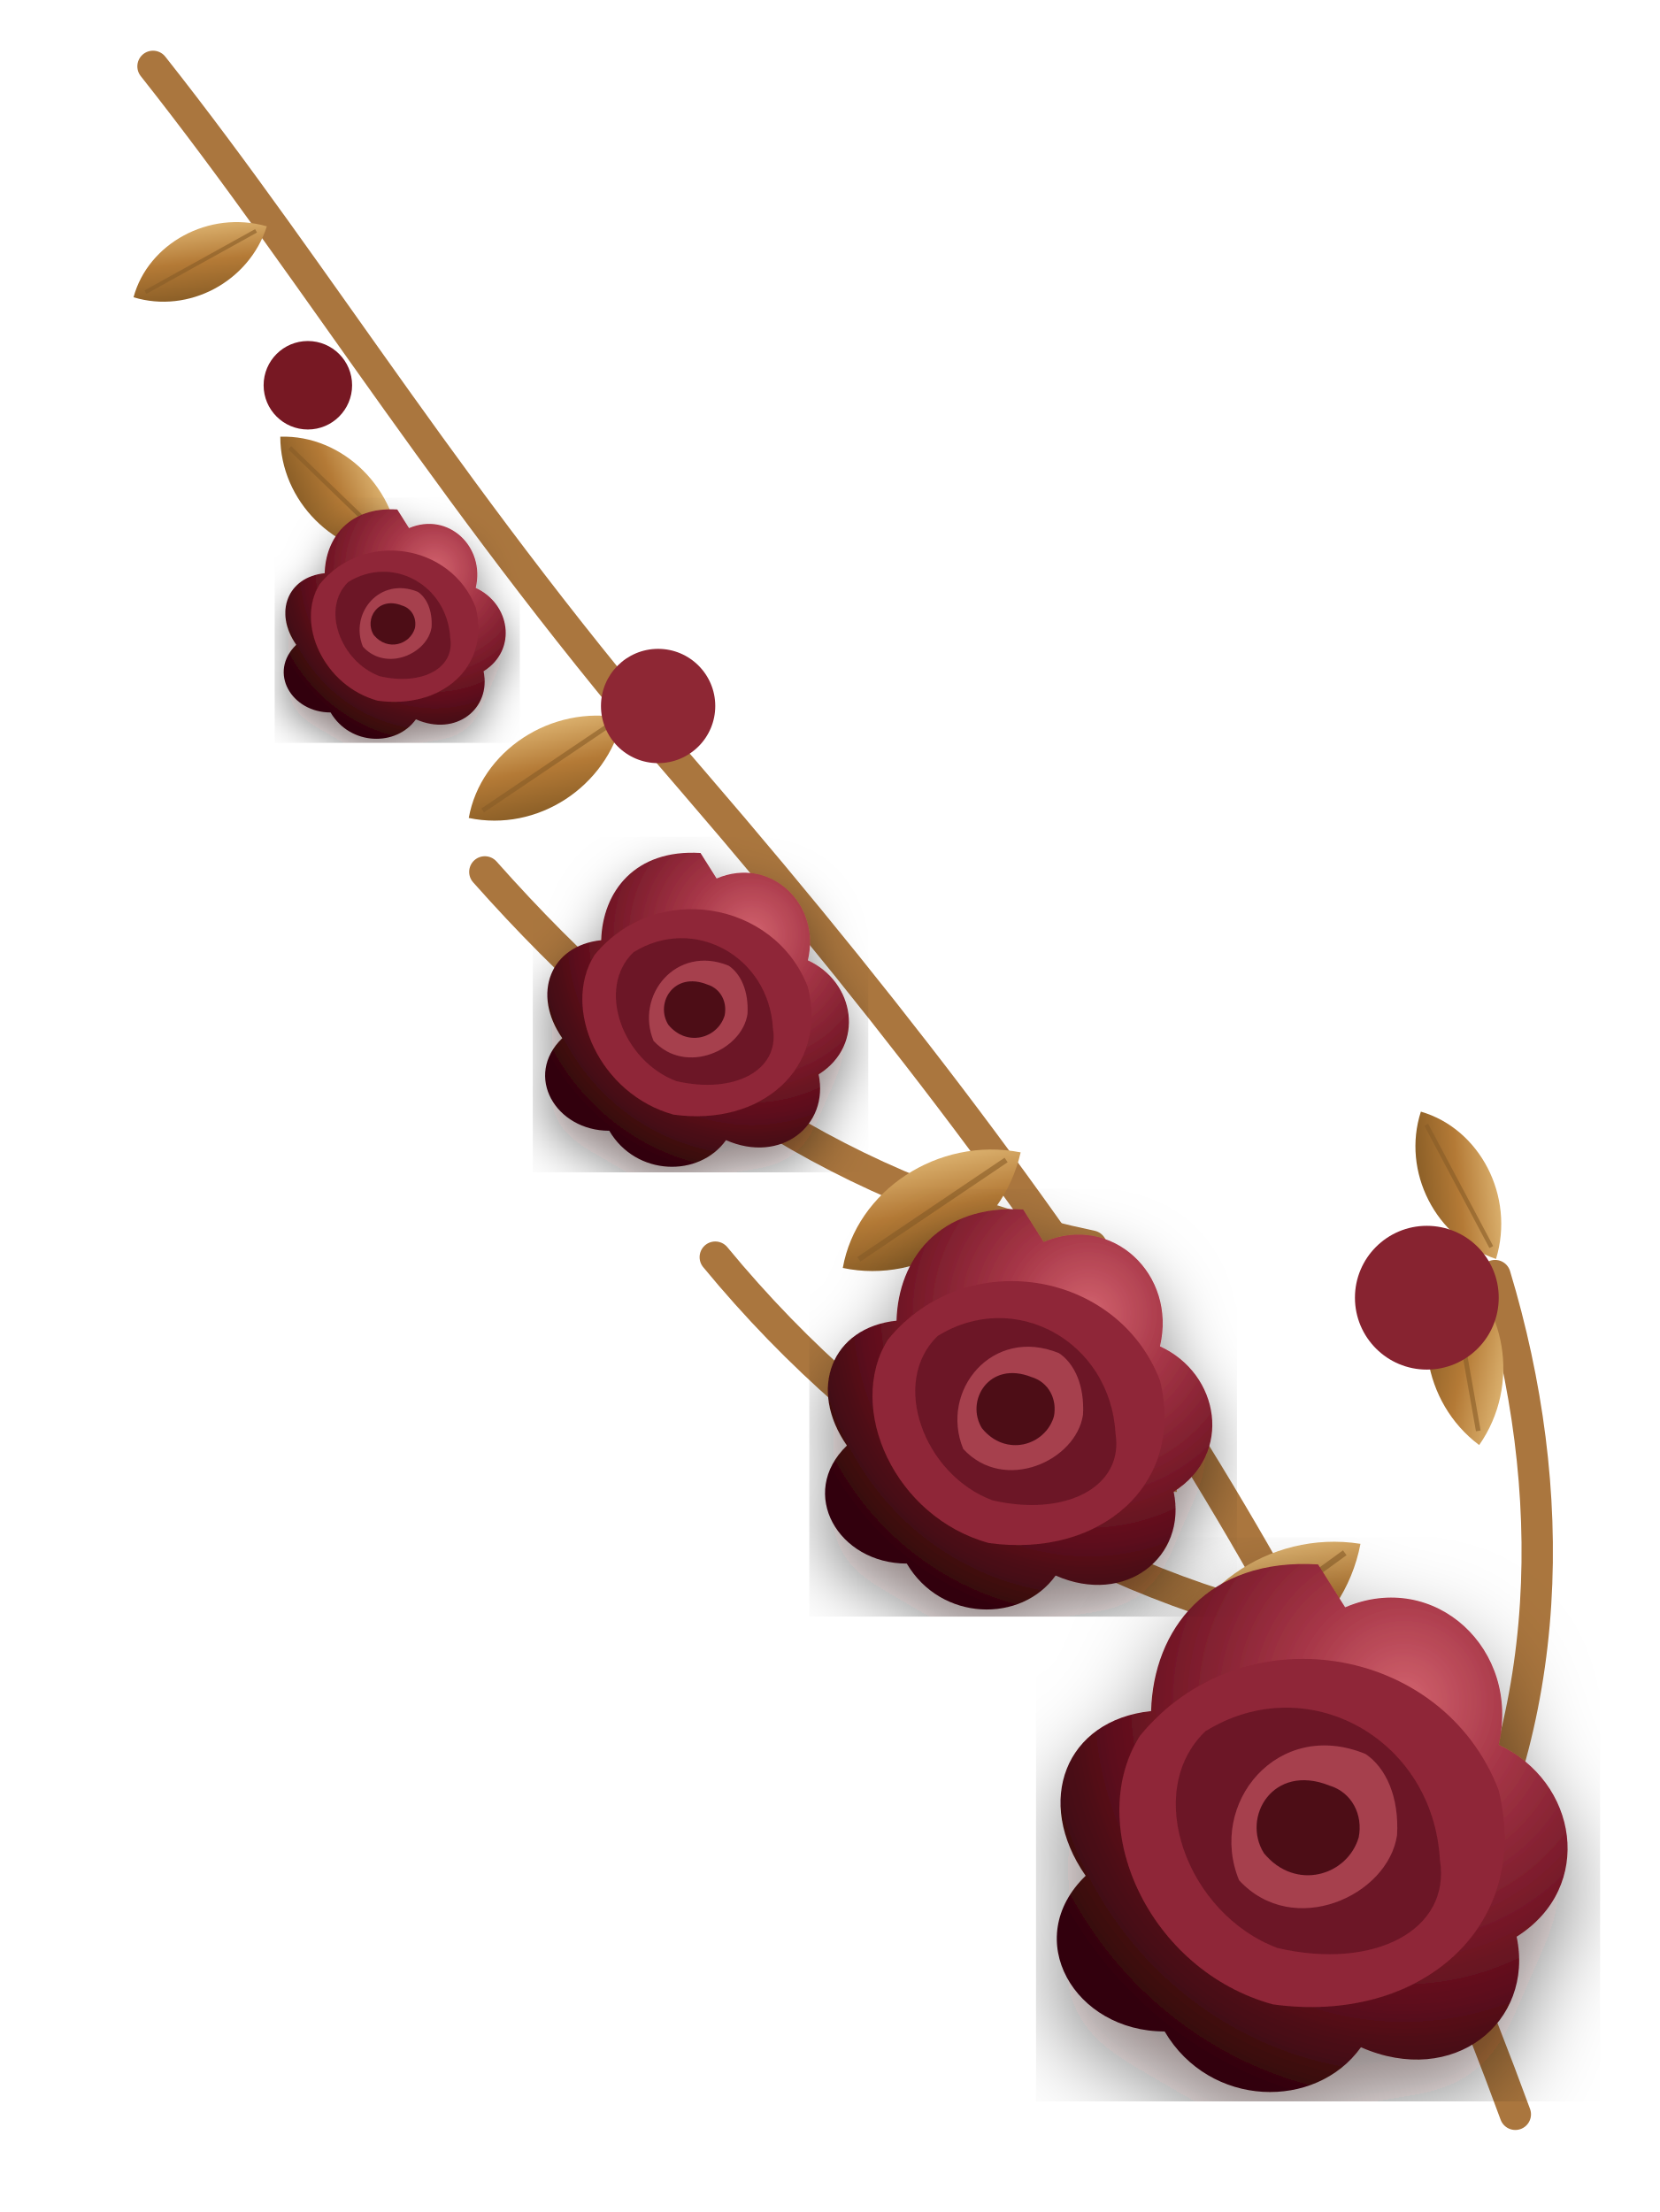
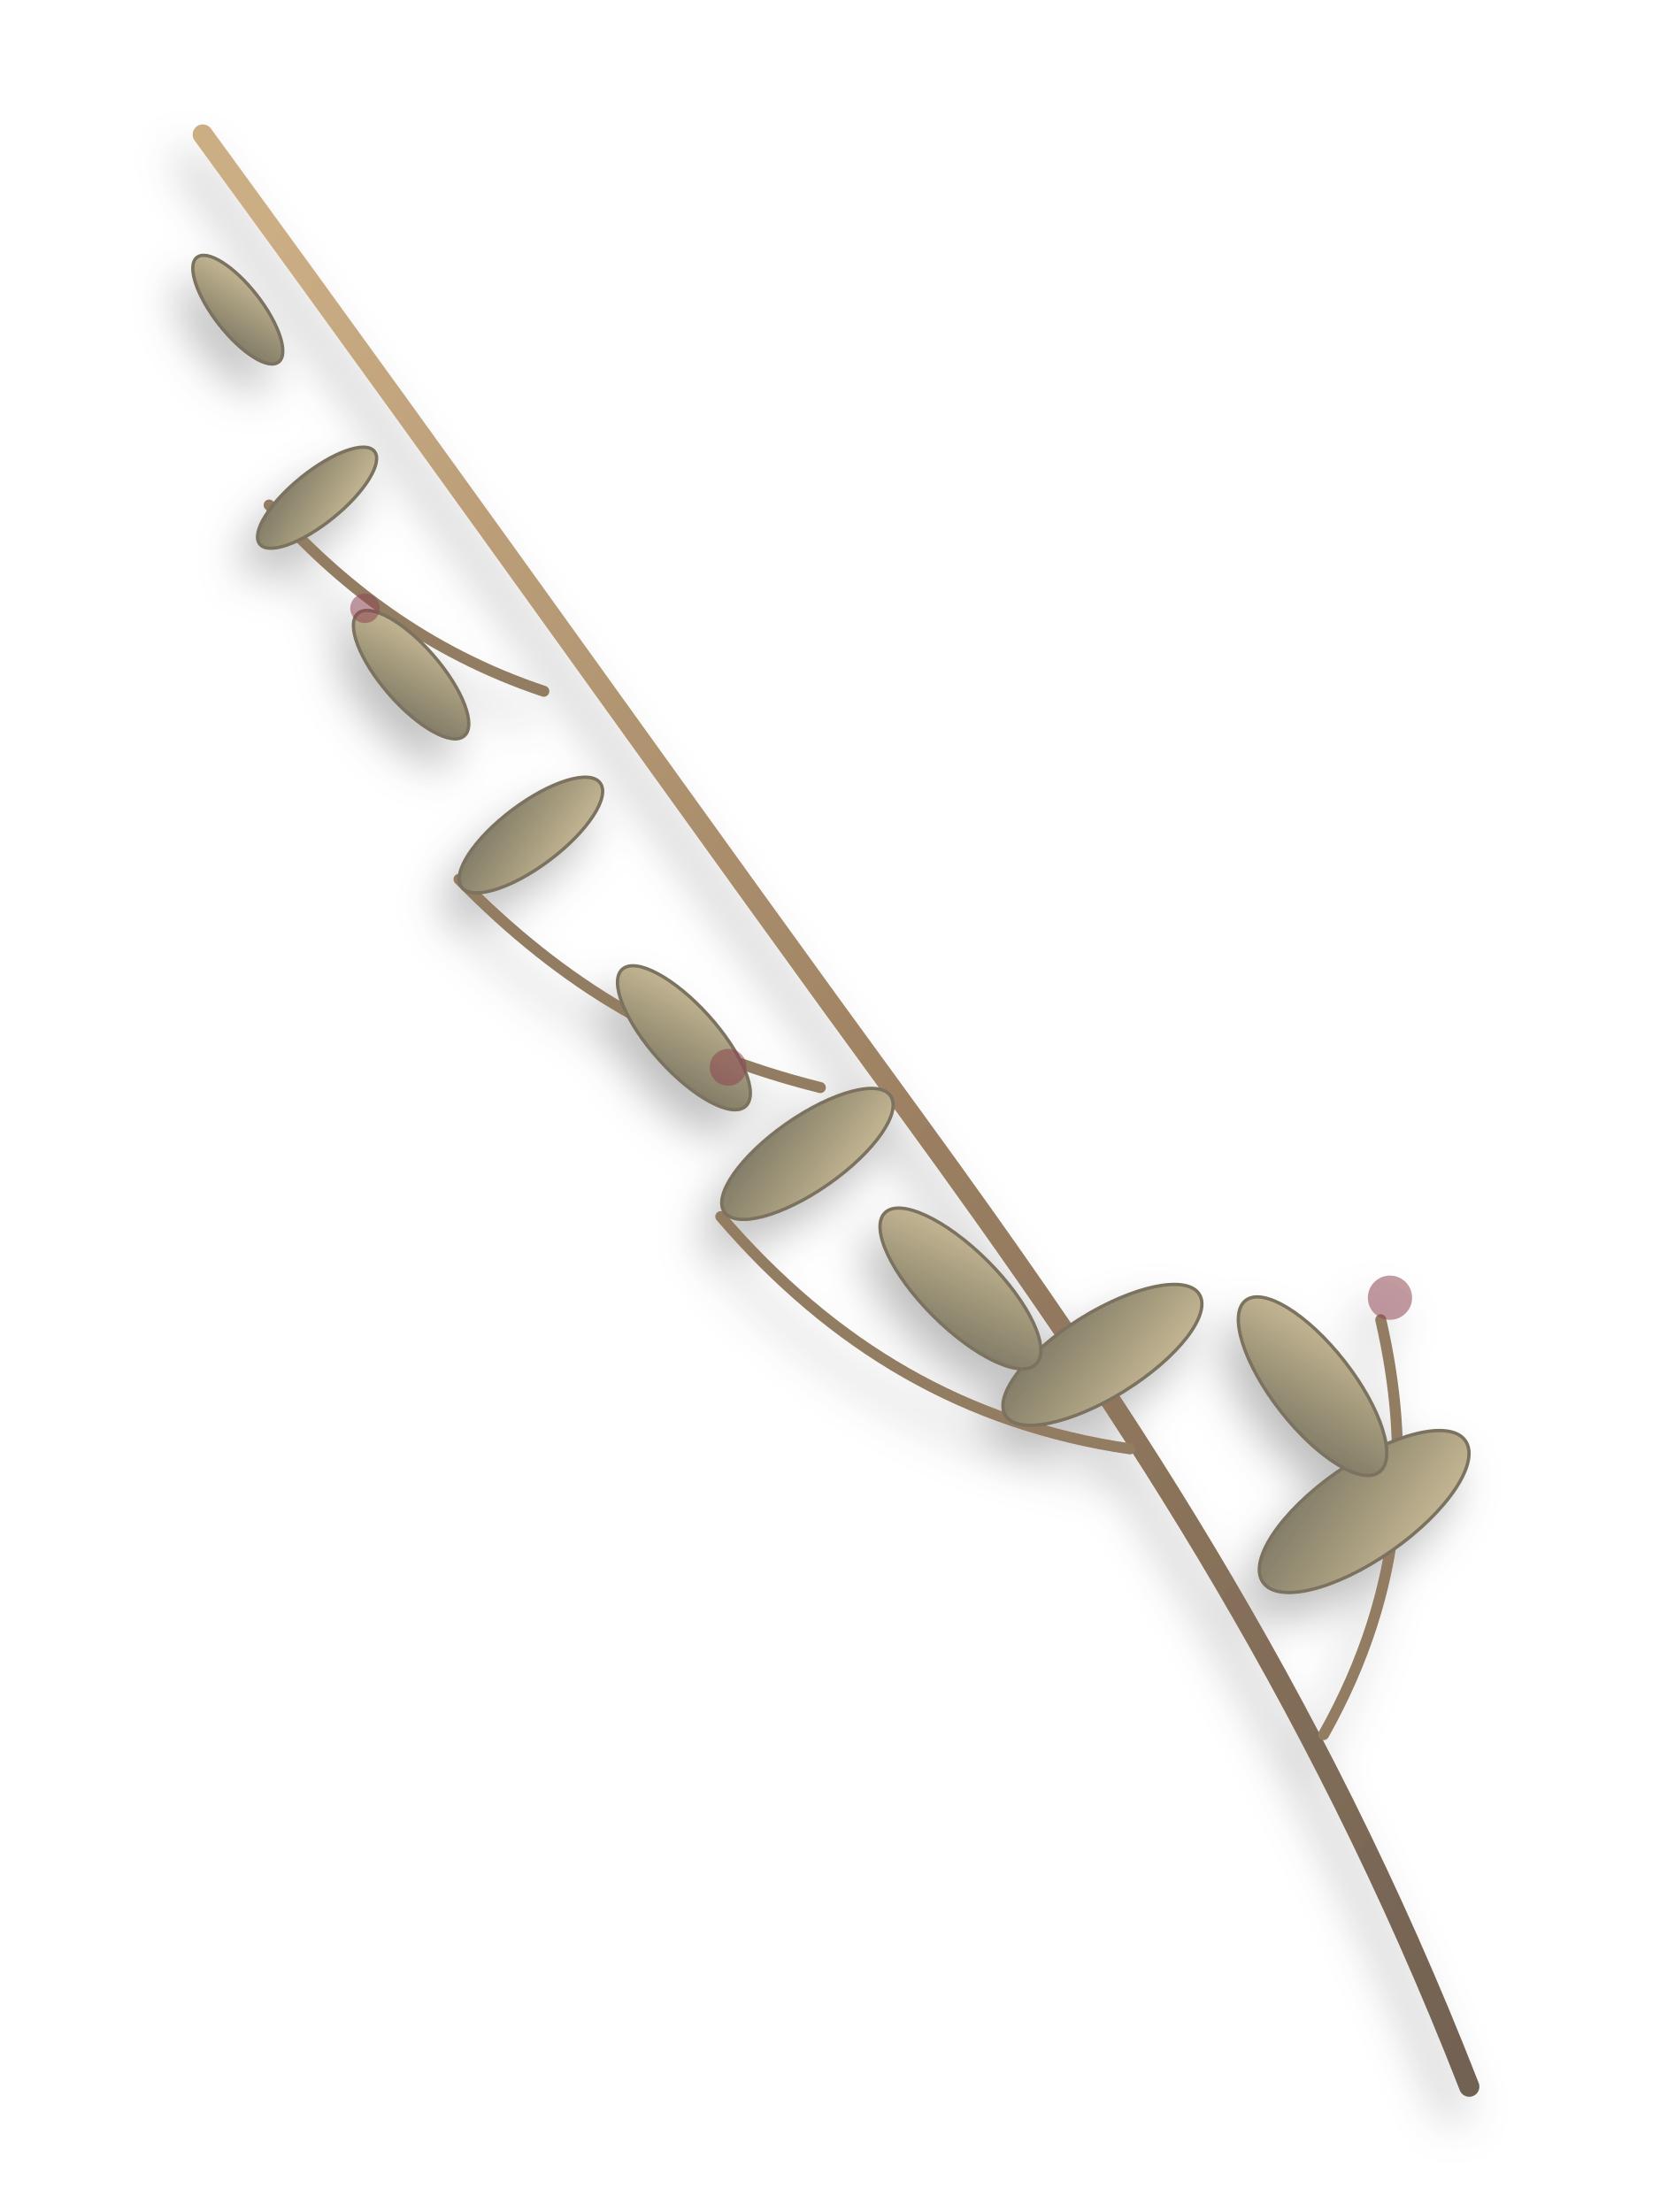
<svg xmlns="http://www.w3.org/2000/svg" viewBox="0 0 900 1200">
-   <g transform="translate(900 0) scale(-1 1)">
-     <defs>
-       <radialGradient id="rose" cx=".32" cy=".26" r=".78">
-         <stop stop-color="#d2636e" />
-         <stop offset=".28" stop-color="#a63647" />
-         <stop offset=".65" stop-color="#6c1322" />
-         <stop offset="1" stop-color="#31050b" />
-       </radialGradient>
-       <linearGradient id="leaf" x1="0" y1="0" x2="1" y2="1">
-         <stop stop-color="#f0ce8c" />
-         <stop offset=".5" stop-color="#b47a36" />
-         <stop offset="1" stop-color="#75501f" />
-       </linearGradient>
-       <filter id="s" x="-40%" y="-40%" width="180%" height="180%">
-         <feDropShadow dx="0" dy="18" stdDeviation="20" flood-color="#120207" flood-opacity=".5" />
-       </filter>
-       <symbol id="leafA" viewBox="-65 -30 130 60">
-         <path d="M-58 2C-25-31 29-31 59 0C28 32-25 33-58 2Z" fill="url(#leaf)" />
-         <path d="M-49 1H49" stroke="#875b27" stroke-width="3" opacity=".6" />
-       </symbol>
-       <symbol id="roseA" viewBox="-125 -125 250 250">
-         <g filter="url(#s)">
-           <path d="M0-113C49-116 73-84 74-48C112-44 126-8 103 25C132 53 108 94 68 94C48 128 1 129-19 101C-60 119-96 90-88 52C-123 30-115-17-80-33C-90-75-52-111-12-94Z" fill="url(#rose)" />
-           <path d="M-80-13C-55-78 34-92 79-37C104 3 75 67 20 82C-45 91-95 48-80-13Z" fill="#8f2637" />
-           <path d="M-54 18C-51-36 5-67 50-39C78-12 58 42 18 57C-25 67-59 49-54 18Z" fill="#6c1727" />
-           <path d="M-21-29C18-45 49-7 35 27C11 53-31 34-35 7C-36-10-30-23-21-29Z" fill="#a63f4d" />
-           <path d="M-5-15C20-25 34-1 24 15C10 32-13 25-18 8C-20-2-15-12-5-15Z" fill="#4e0e19" />
-         </g>
-       </symbol>
-     </defs>
-     <g>
-       <g fill="none" stroke="#a56d32" stroke-width="17" stroke-linecap="round" opacity=".94">
-         <path d="M78 1147C166 907 288 698 524 424C653 275 726 151 817 36" />
-         <path d="M117 1040C56 935 54 808 89 692" />
-         <path d="M180 886C306 861 423 790 512 682" />
-         <path d="M308 676C441 648 542 580 637 473" />
-       </g>
-       <g>
-         <use href="#leafA" x="84" y="915" width="154" height="70" transform="rotate(-48 161 950)" />
-         <use href="#leafA" x="142" y="840" width="145" height="65" transform="rotate(36 214 872)" />
-         <use href="#leafA" x="235" y="736" width="138" height="62" transform="rotate(-43 304 767)" />
-         <use href="#leafA" x="330" y="626" width="130" height="59" transform="rotate(34 395 655)" />
-         <use href="#leafA" x="435" y="515" width="122" height="55" transform="rotate(-43 496 542)" />
-         <use href="#leafA" x="548" y="390" width="113" height="51" transform="rotate(34 604 415)" />
-         <use href="#leafA" x="663" y="246" width="103" height="47" transform="rotate(-44 714 269)" />
-         <use href="#leafA" x="746" y="120" width="91" height="42" transform="rotate(29 791 141)" />
-         <use href="#leafA" x="48" y="710" width="112" height="51" transform="rotate(-80 104 735)" />
-         <use href="#leafA" x="57" y="620" width="102" height="46" transform="rotate(-62 108 643)" />
-       </g>
-       <use href="#roseA" x="32" y="834" width="306" height="306" />
-       <use href="#roseA" x="229" y="645" width="232" height="232" />
-       <use href="#roseA" x="429" y="454" width="182" height="182" />
-       <use href="#roseA" x="618" y="270" width="133" height="133" />
-       <circle cx="126" cy="704" r="39" fill="#872330" />
-       <circle cx="543" cy="383" r="31" fill="#8e2734" />
-       <circle cx="733" cy="209" r="24" fill="#771823" />
+   <defs>
+     <linearGradient id="stem" x1="0" y1="1" x2=".9" y2="0">
+       <stop stop-color="#5c4937" />
+       <stop offset=".48" stop-color="#8b6b48" />
+       <stop offset="1" stop-color="#c3a171" />
+     </linearGradient>
+     <linearGradient id="leaf" x1="0" y1="0" x2="1" y2="1">
+       <stop stop-color="#c9b78d" />
+       <stop offset=".5" stop-color="#938866" />
+       <stop offset="1" stop-color="#615c49" />
+     </linearGradient>
+     <filter id="s" x="-30%" y="-30%" width="160%" height="160%">
+       <feDropShadow dx="8" dy="14" stdDeviation="12" flood-color="#080203" flood-opacity=".30" />
+     </filter>
+   </defs>
+   <g transform="translate(900 0) scale(-1 1)" filter="url(#s)" opacity=".86">
+     <path d="M103 1132C188 914 297 754 407 603C521 447 636 284 790 73" fill="none" stroke="url(#stem)" stroke-width="11" stroke-linecap="round" />
+     <path d="M182 941C137 861 135 785 151 716M287 786C376 773 448 731 509 660M455 590C535 570 594 535 651 477M605 375C668 354 716 317 754 274" fill="none" stroke="#816748" stroke-width="6" stroke-linecap="round" />
+     <g fill="url(#leaf)" stroke="#665b46" stroke-width="1.8">
+       <ellipse cx="160" cy="820" rx="26" ry="67" transform="rotate(-55 160 820)" />
+       <ellipse cx="188" cy="752" rx="22" ry="59" transform="rotate(38 188 752)" />
+       <ellipse cx="302" cy="735" rx="23" ry="62" transform="rotate(-58 302 735)" />
+       <ellipse cx="379" cy="699" rx="21" ry="58" transform="rotate(45 379 699)" />
+       <ellipse cx="462" cy="626" rx="20" ry="55" transform="rotate(-55 462 626)" />
+       <ellipse cx="529" cy="563" rx="18" ry="50" transform="rotate(42 529 563)" />
+       <ellipse cx="612" cy="453" rx="17" ry="47" transform="rotate(-53 612 453)" />
+       <ellipse cx="677" cy="366" rx="16" ry="44" transform="rotate(41 677 366)" />
+       <ellipse cx="728" cy="270" rx="14" ry="40" transform="rotate(-51 728 270)" />
+       <ellipse cx="771" cy="168" rx="13" ry="36" transform="rotate(38 771 168)" />
+     </g>
+     <g fill="#7a2733" opacity=".54">
+       <circle cx="146" cy="704" r="12" />
+       <circle cx="505" cy="579" r="10" />
+       <circle cx="702" cy="330" r="8" />
    </g>
  </g>
</svg>
